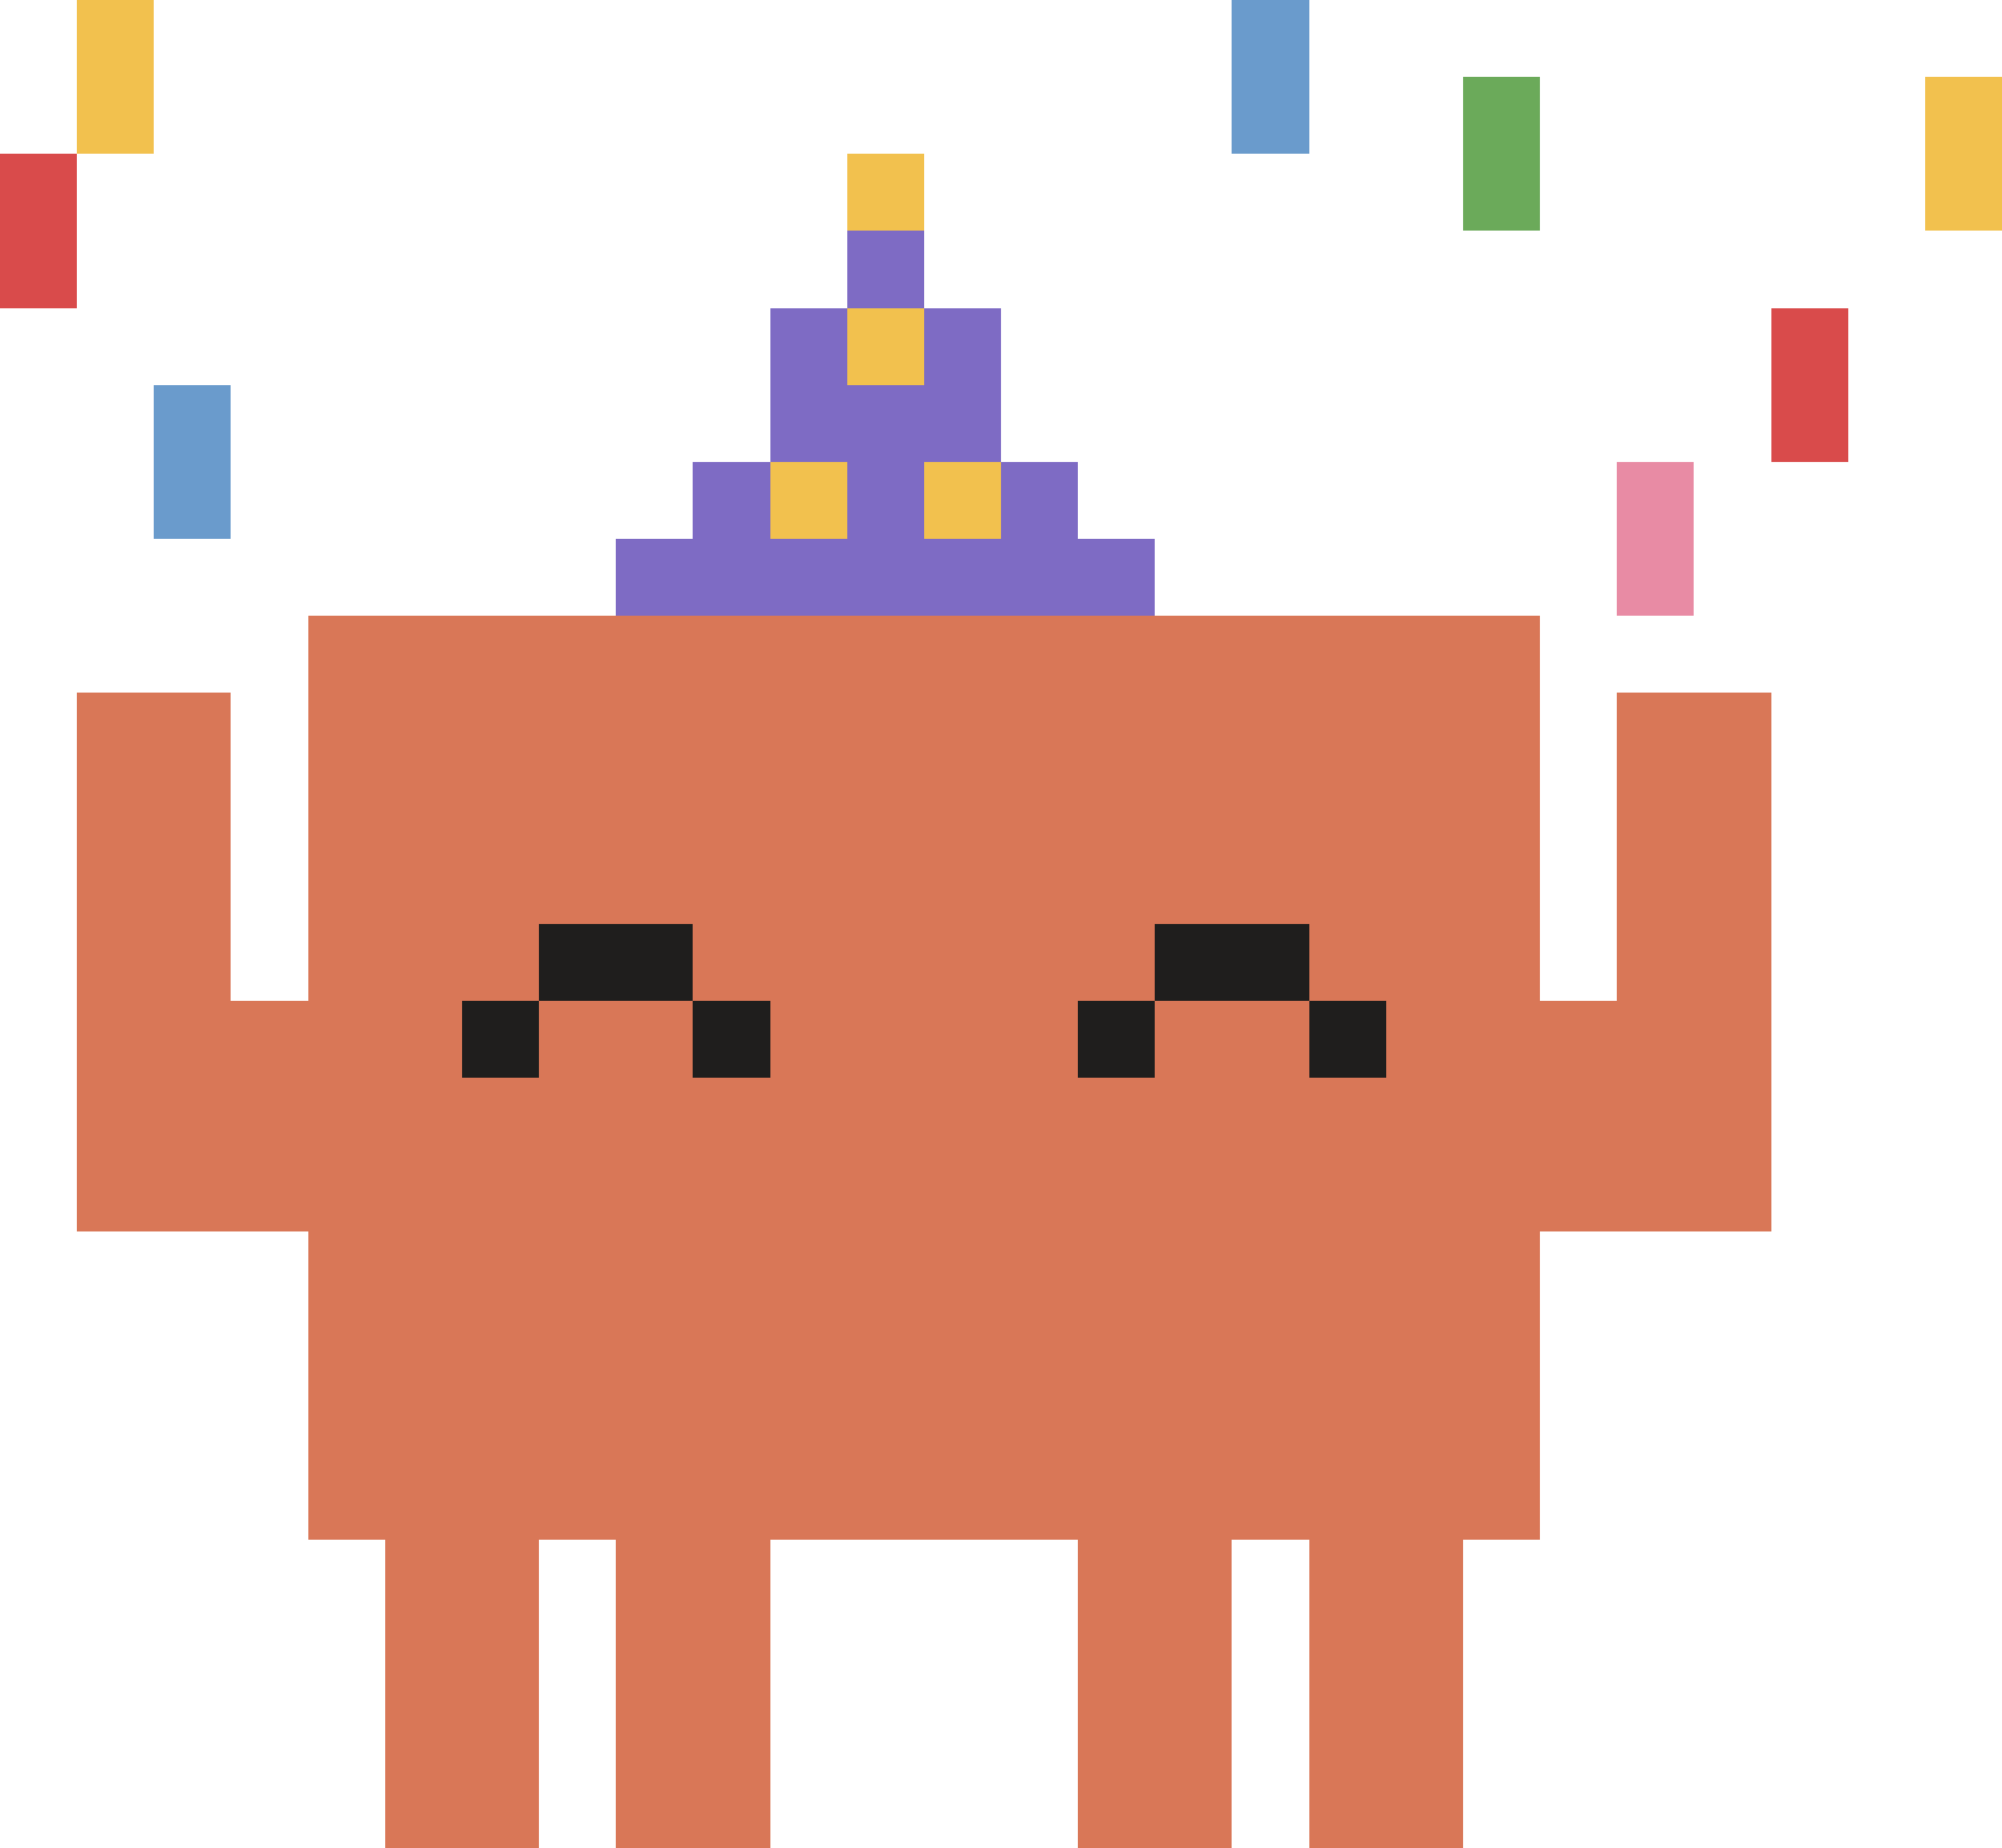
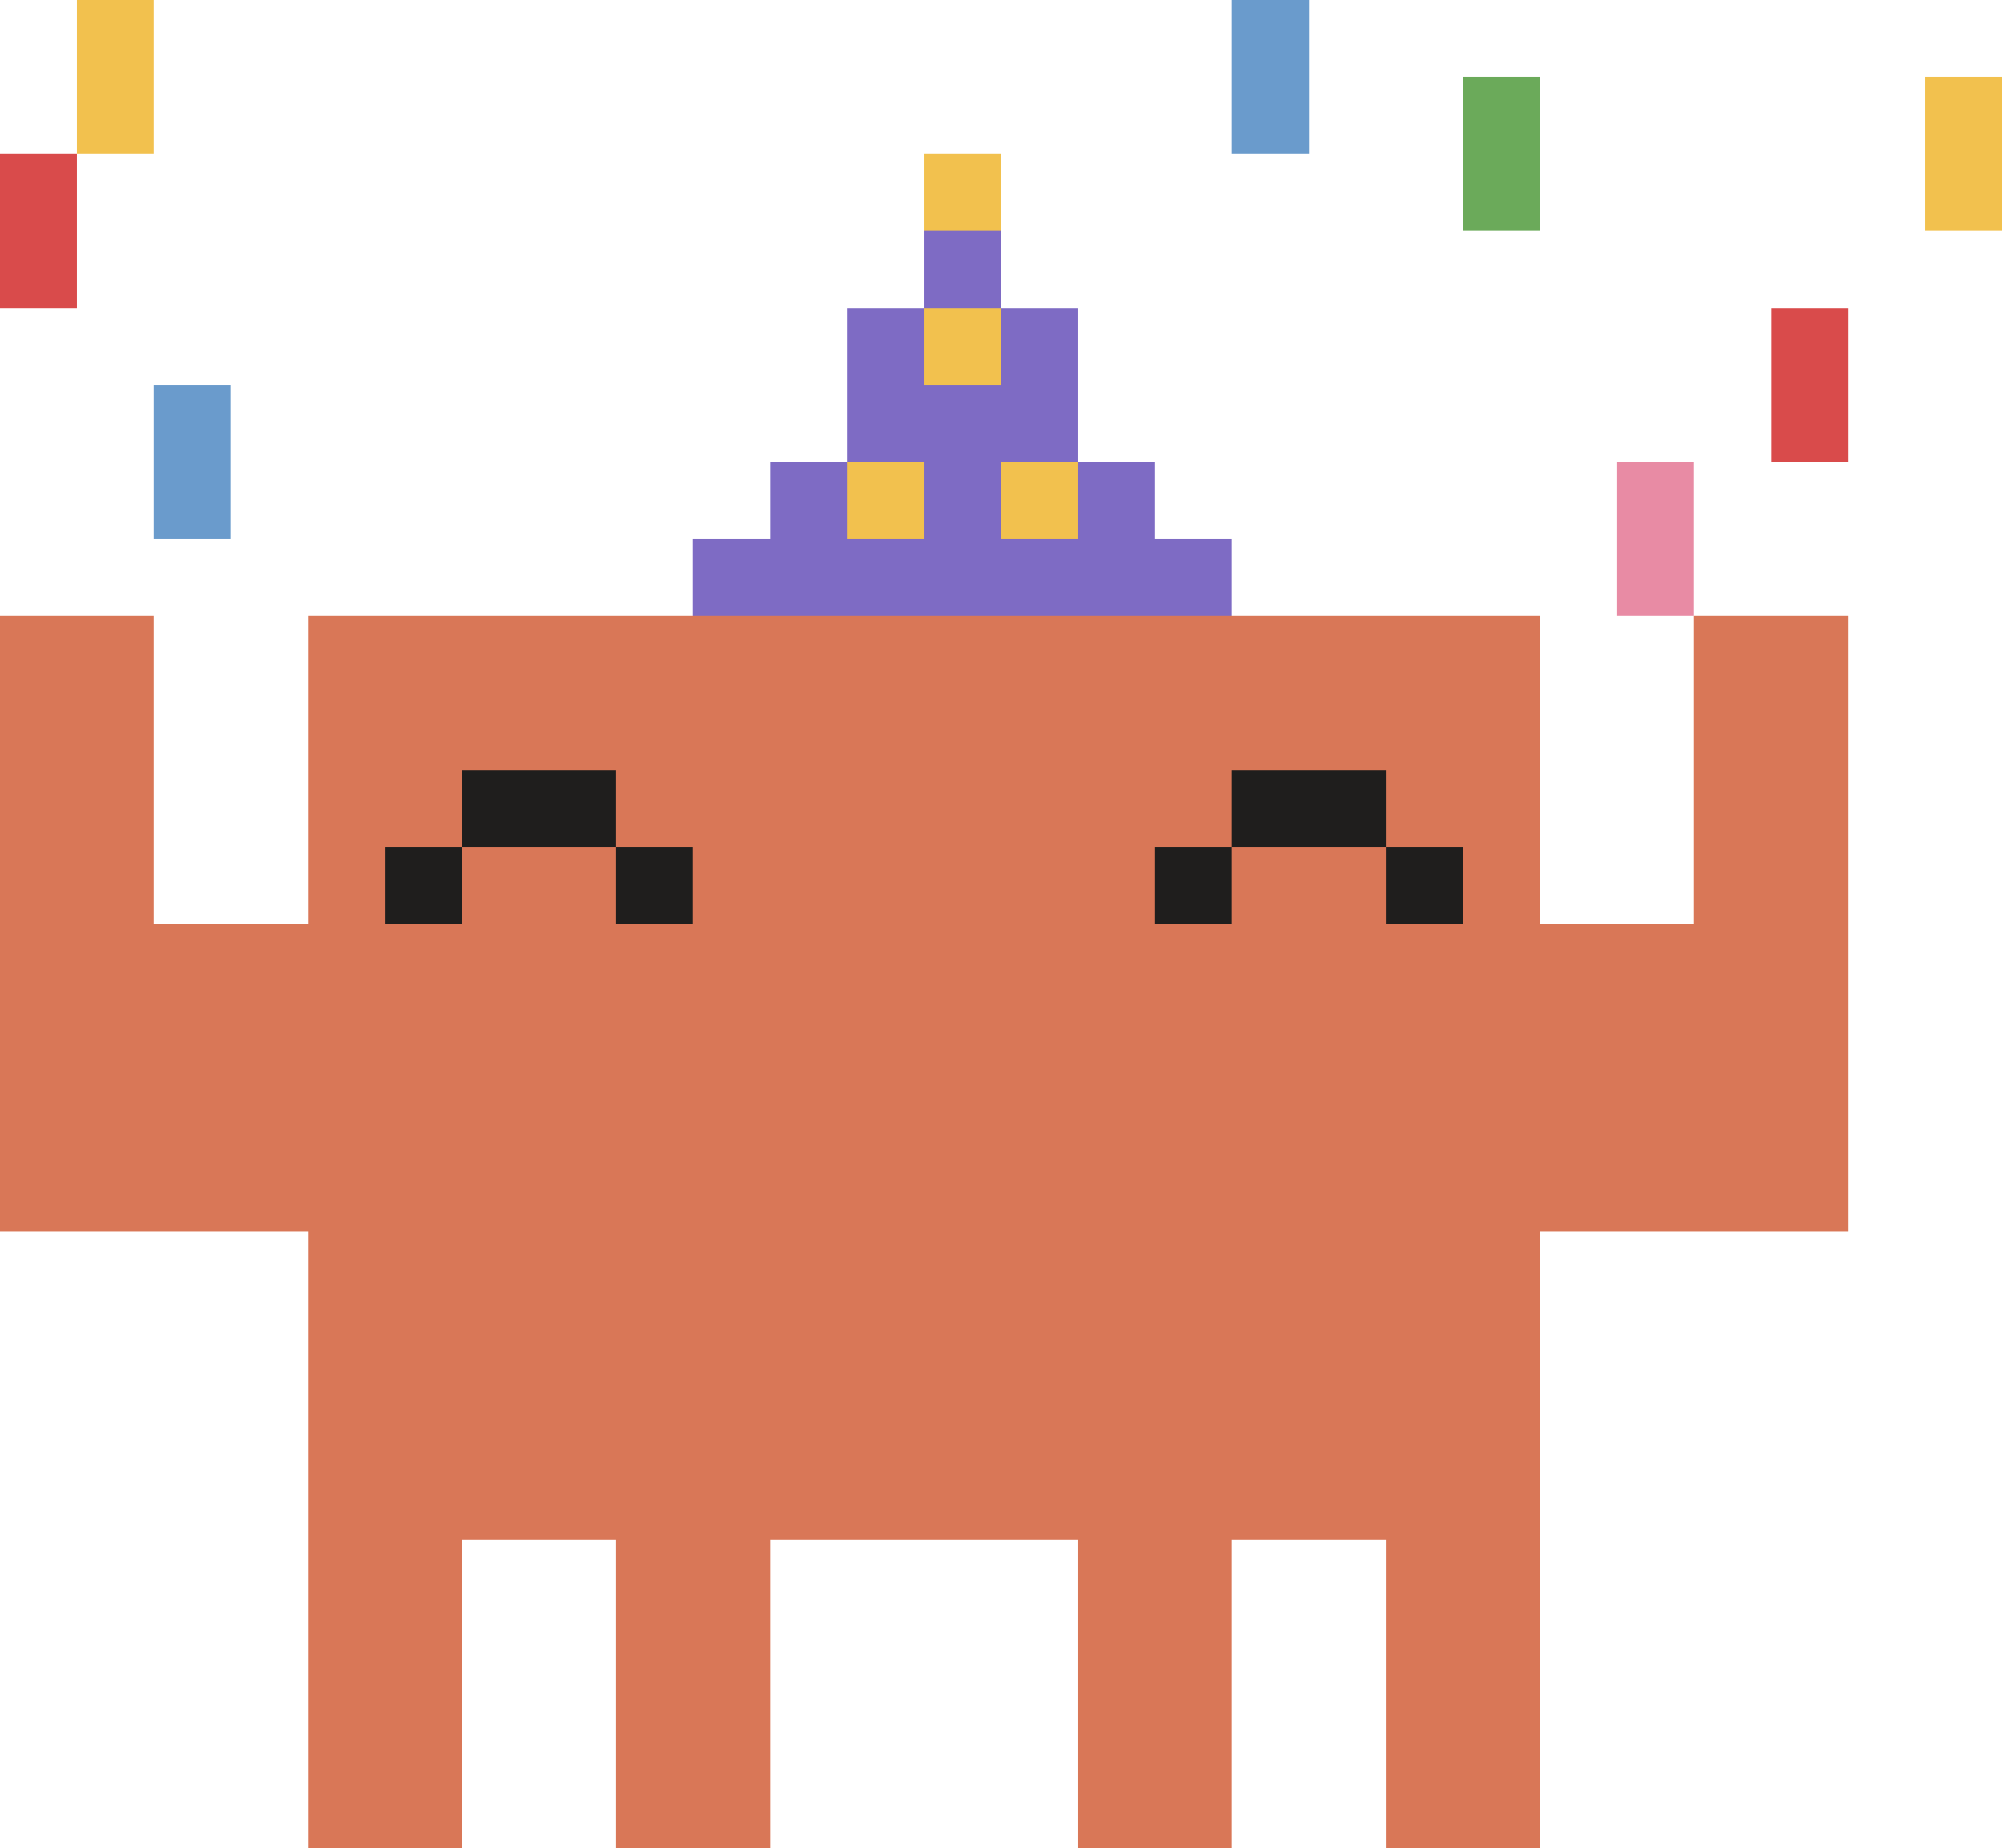
<svg xmlns="http://www.w3.org/2000/svg" viewBox="0 0 26 24" width="416" height="384" shape-rendering="crispEdges">
-   <path fill="#F2C14E" d="M1 0h1v2h-1zM25 1h1v2h-1zM11 2h1v1h-1zM11 4h1v1h-1zM10 6h1v1h-1zM12 6h1v1h-1z" />
+   <path fill="#F2C14E" d="M1 0h1v2h-1zM25 1h1v2h-1zM12 2h1v1h-1zM12 4h1v1h-1zM11 6h1v1h-1zM13 6h1v1h-1z" />
  <path fill="#6A9BCC" d="M16 0h1v2h-1zM2 5h1v2h-1z" />
  <path fill="#6BAA5A" d="M19 1h1v2h-1z" />
  <path fill="#D94B4B" d="M0 2h1v2h-1zM23 4h1v2h-1z" />
-   <path fill="#7E6BC4" d="M11 3h1v1h-1zM10 4h1v1h-1zM12 4h1v1h-1zM10 5h3v1h-3zM9 6h1v1h-1zM11 6h1v1h-1zM13 6h1v1h-1zM8 7h7v1h-7z" />
+   <path fill="#7E6BC4" d="M12 3h1v1h-1zM11 4h1v1h-1zM13 4h1v1h-1zM11 5h3v1h-3zM10 6h1v1h-1zM12 6h1v1h-1zM14 6h1v1h-1zM9 7h7v1h-7z" />
  <path fill="#E88BA4" d="M21 6h1v2h-1z" />
-   <path fill="#D97757" d="M4 8h16v4h-16zM1 9h2v4h-2zM21 9h2v4h-2zM4 12h3v1h-3zM9 12h6v1h-6zM17 12h3v1h-3zM1 13h5v1h-5zM7 13h2v1h-2zM10 13h4v1h-4zM15 13h2v1h-2zM18 13h5v1h-5zM1 14h22v2h-22zM4 16h16v4h-16zM5 20h2v4h-2zM8 20h2v4h-2zM14 20h2v4h-2zM17 20h2v4h-2z" />
-   <path fill="#1F1E1D" d="M7 12h2v1h-2zM15 12h2v1h-2zM6 13h1v1h-1zM9 13h1v1h-1zM14 13h1v1h-1zM17 13h1v1h-1z" />
+   <path fill="#D97757" d="M0 8h2v4h-2zM4 8h16v2h-16zM22 8h2v4h-2zM4 10h2v1h-2zM8 10h8v1h-8zM18 10h2v1h-2zM4 11h1v1h-1zM6 11h2v1h-2zM9 11h6v1h-6zM16 11h2v1h-2zM19 11h1v1h-1zM0 12h24v4h-24zM4 16h16v4h-16zM4 20h2v4h-2zM8 20h2v4h-2zM14 20h2v4h-2zM18 20h2v4h-2z" />
+   <path fill="#1F1E1D" d="M6 10h2v1h-2zM16 10h2v1h-2zM5 11h1v1h-1zM8 11h1v1h-1zM15 11h1v1h-1zM18 11h1v1h-1z" />
</svg>
